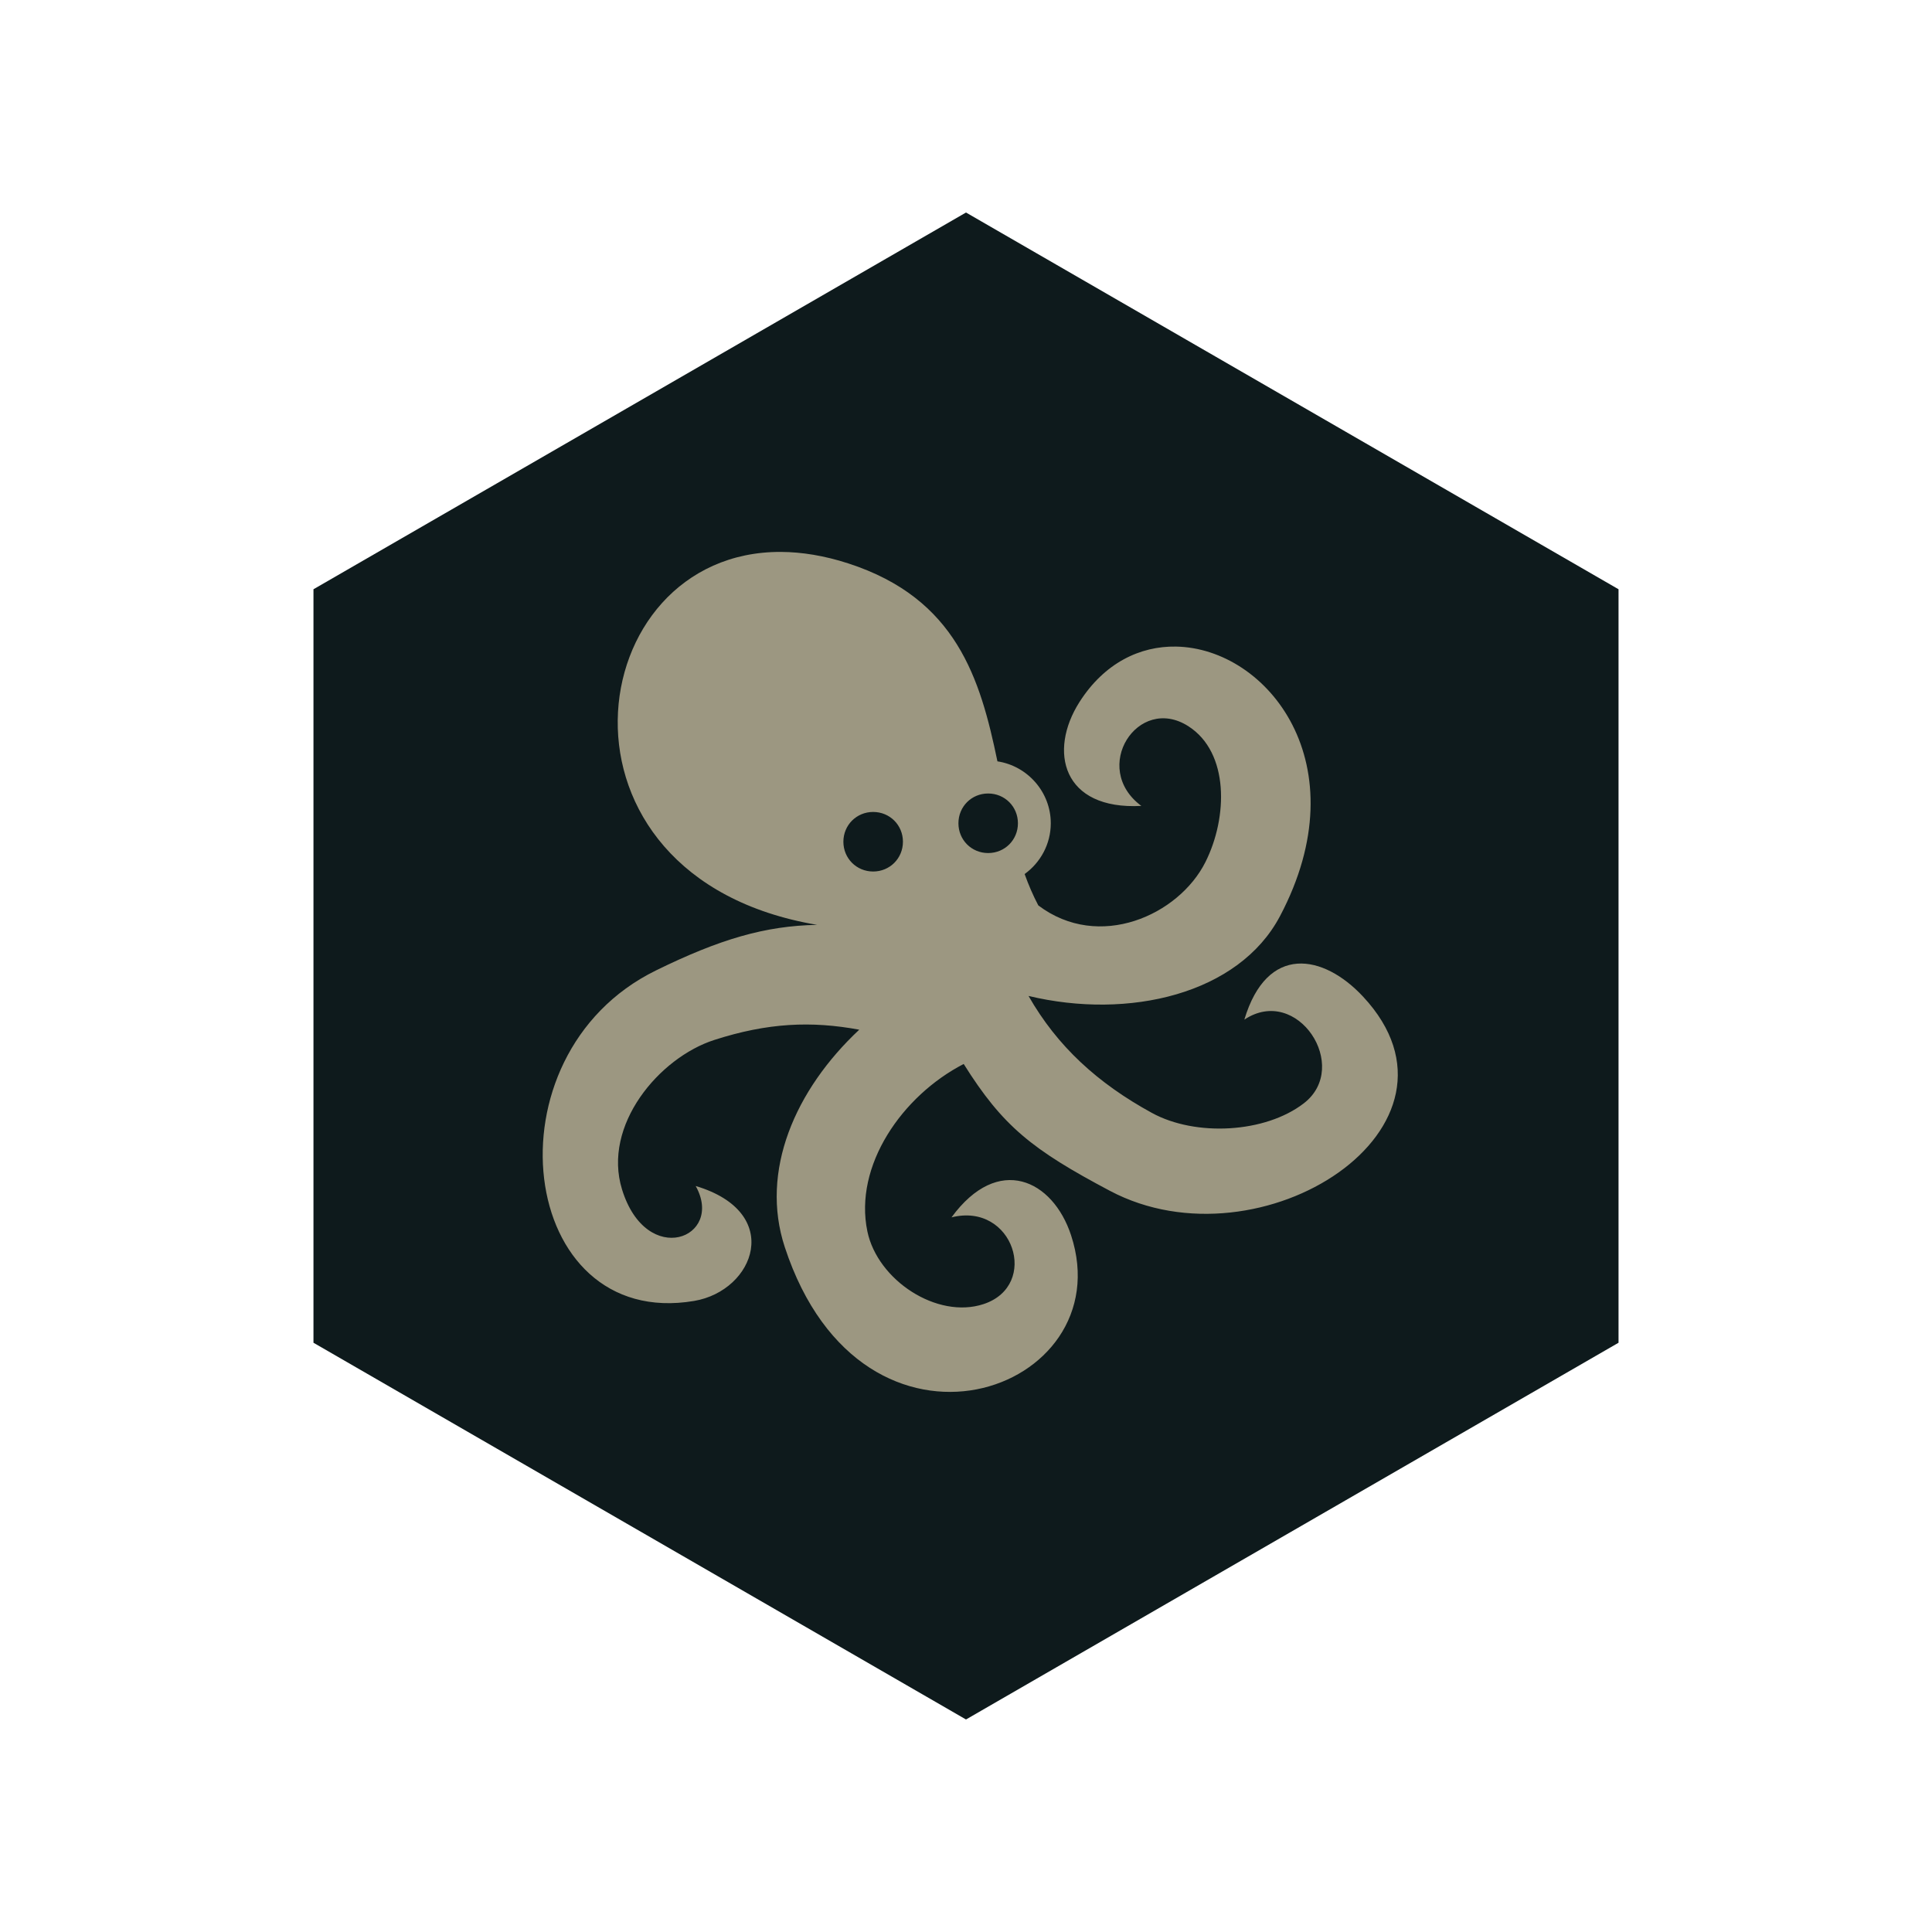
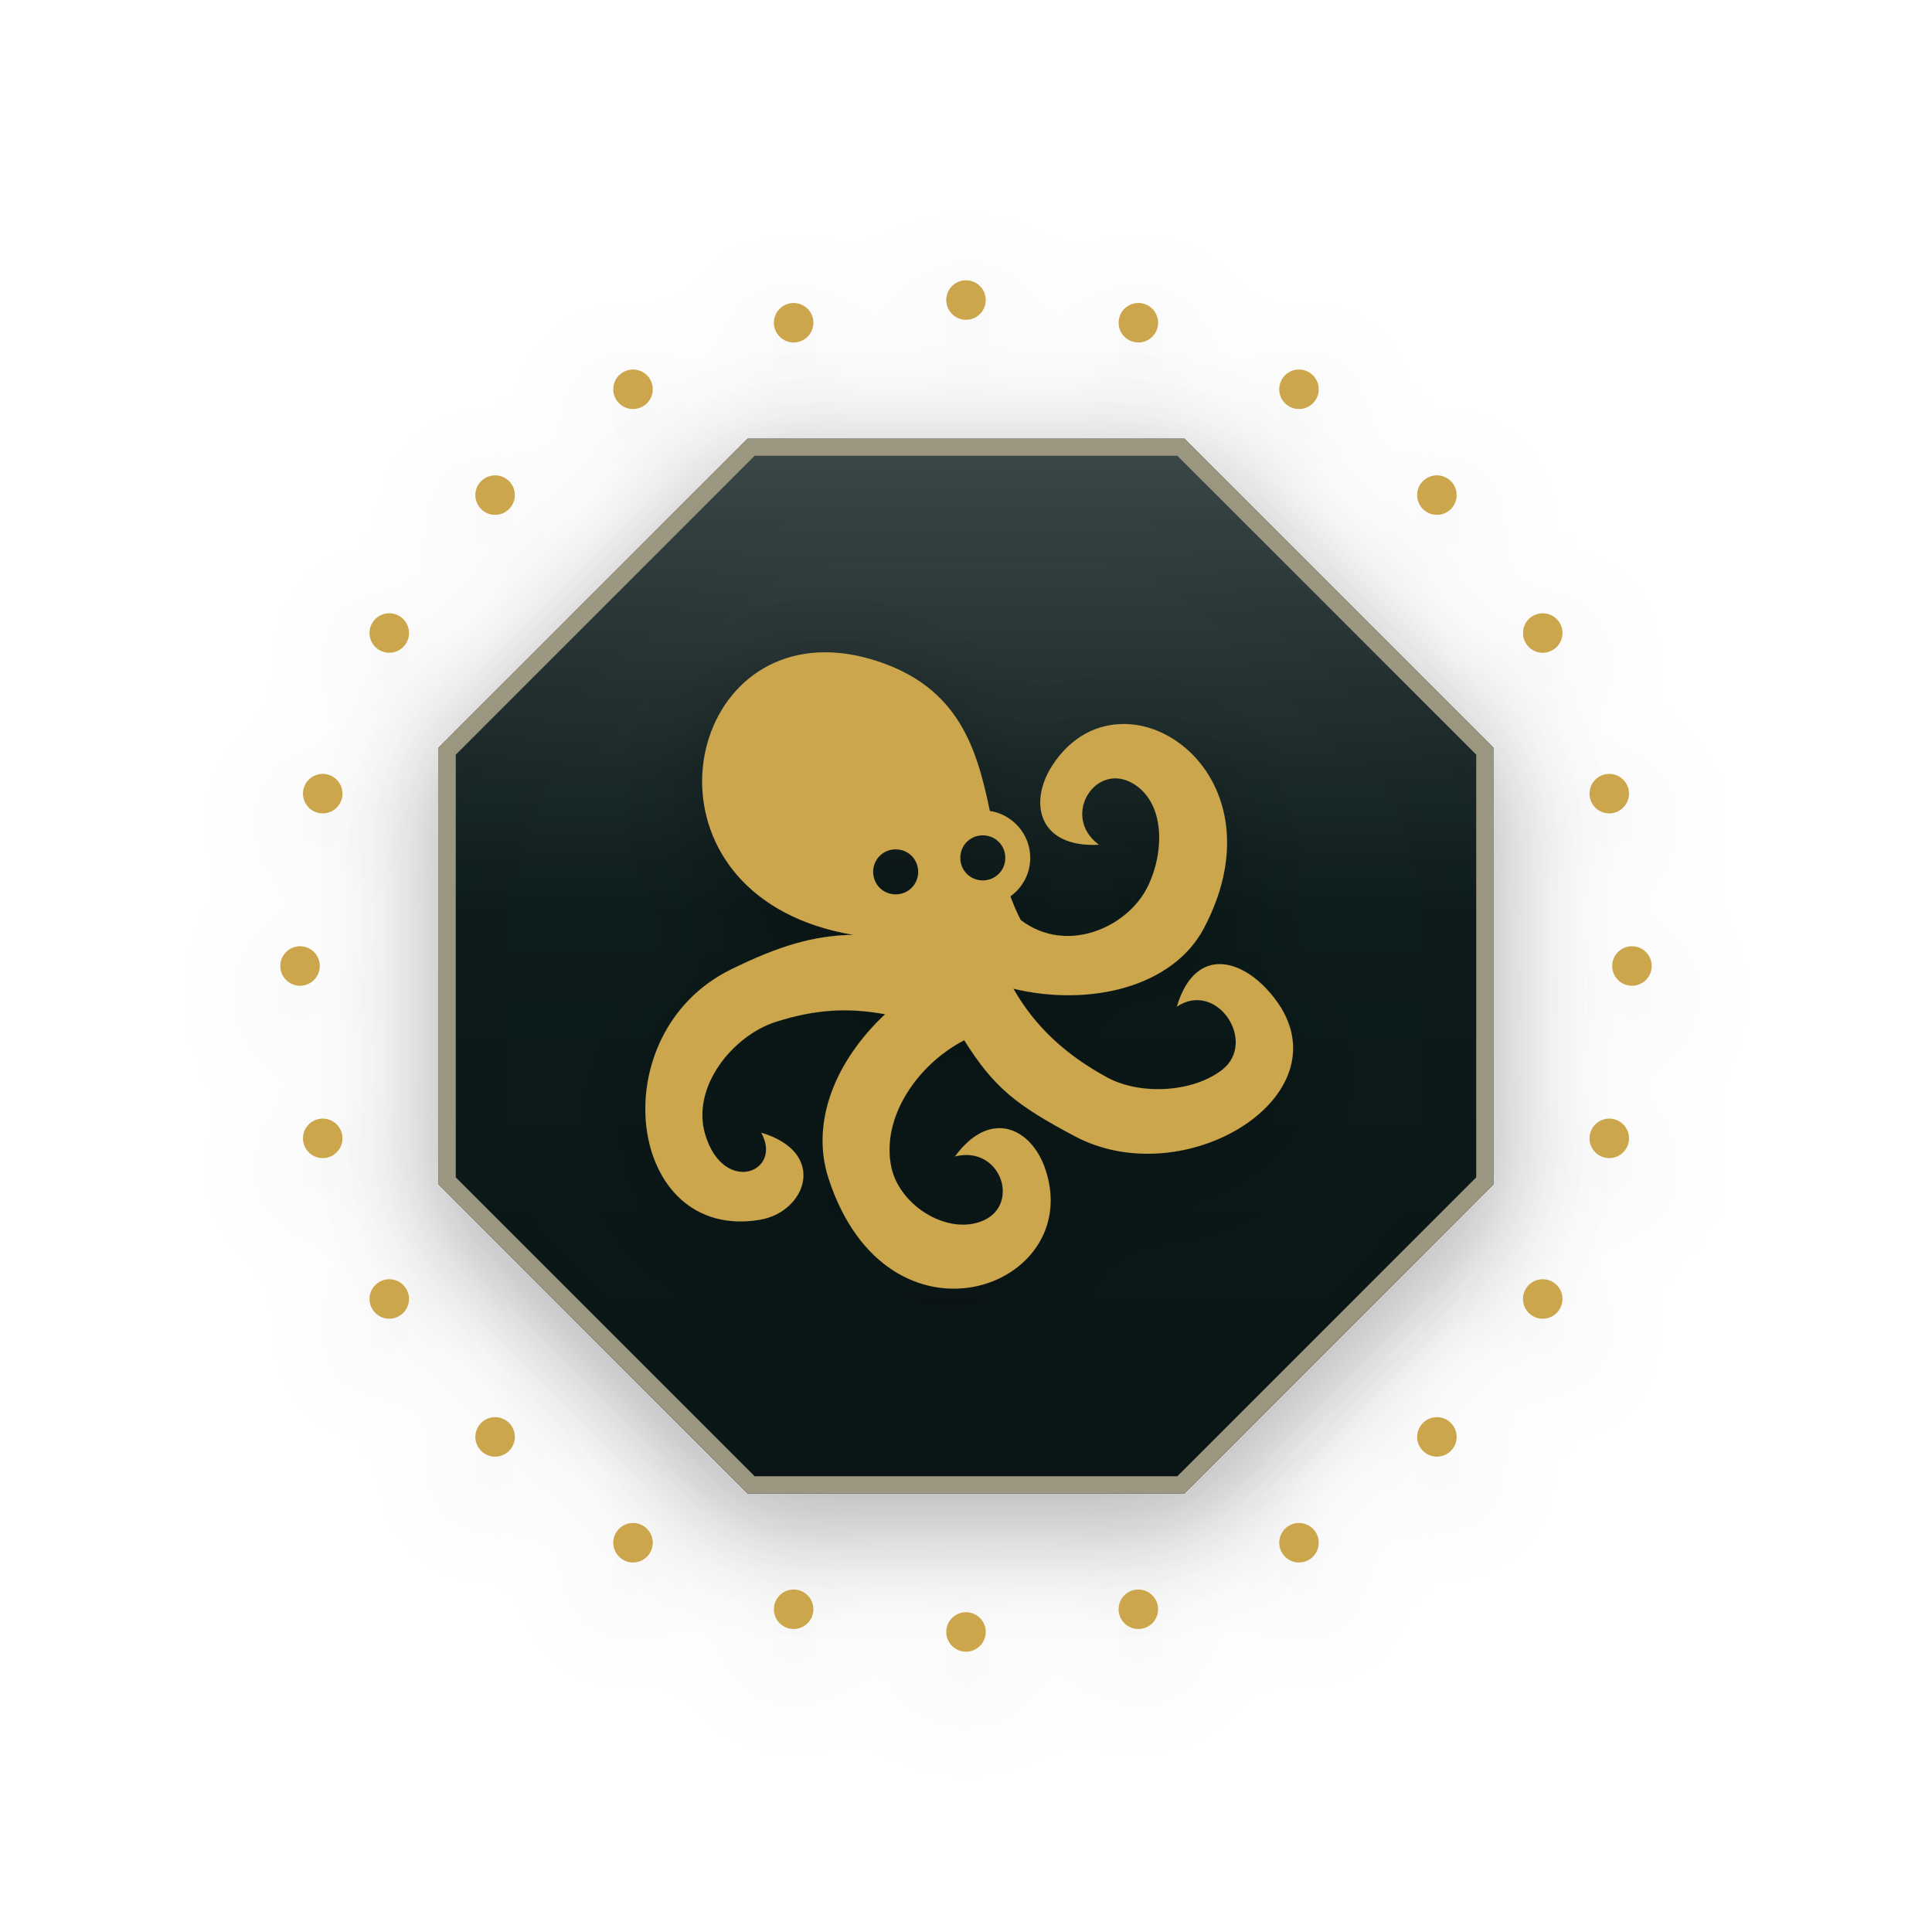
- <svg xmlns="http://www.w3.org/2000/svg" viewBox="0 0 100 100" role="img" aria-label="Iron crest">
+ <svg xmlns="http://www.w3.org/2000/svg" viewBox="-16 -16 132 132" role="img" aria-label="Iron crest">
  <defs>
-     <clipPath id="p">
-       <path d="M50 11L83.775 30.5L83.775 69.5L50 89L16.225 69.5L16.225 30.5Z" />
+     <clipPath id="iron-plate">
+       <path d="M86.031 64.925L64.925 86.031L35.075 86.031L13.969 64.925L13.969 35.075L35.075 13.969L64.925 13.969L86.031 35.075Z" />
    </clipPath>
+     <linearGradient id="iron-finish" gradientUnits="userSpaceOnUse" x1="11" y1="11" x2="11" y2="89">
+       <stop offset="0" stop-color="#fff" stop-opacity="0.22" />
+       <stop offset="0.45" stop-color="#fff" stop-opacity="0" />
+       <stop offset="0.45" stop-color="#000" stop-opacity="0" />
+       <stop offset="1" stop-color="#000" stop-opacity="0.26" />
+     </linearGradient>
+     <filter id="iron-depth" filterUnits="userSpaceOnUse" x="-16" y="-16" width="132" height="132">
+       <feDropShadow dx="0" dy="2" stdDeviation="3.6" flood-color="#000" flood-opacity="0.28" />
+     </filter>
  </defs>
-   <path fill="#0e1a1c" d="M50 11L83.775 30.5L83.775 69.5L50 89L16.225 69.5L16.225 30.5Z" />
-   <path fill="#9c9781" transform="translate(26.75 26.75) scale(0.091)" d="M150.25 19.97c-114.48-.574-139.972 184.95 20.563 212.124-29.5.534-55.382 8.11-91.75 25.97C-19.2 306.313.665 462.966 100.874 446c34.48-5.838 51.21-50.325.875-65.375 16.515 29.61-27.968 47.1-41.906 1.938-11.262-36.49 21.145-74.914 52.468-85 30.5-9.82 55.244-10.86 82.47-5.844-36.585 34.247-56.547 80.465-42.376 123.624 44.522 135.595 192.146 82.52 162.844-6.72-10.346-31.506-41.408-46.505-68-10.155 35.164-8.854 50.45 38.75 18.188 49.342-26.355 8.655-60.212-13.527-66.032-41.343-7.82-37.39 19.77-77.195 54.78-95.25 22.176 35.37 38.812 48.68 83.22 72.186 85.843 45.436 212.957-36.54 143.906-110.53-22.626-24.244-54.574-30.02-67.5 13.124 30.188-20.09 60.748 26.8 33.875 47.563-21.95 16.96-61.503 19.135-86.437 5.5-30.797-16.842-53.79-37.798-70.188-66.532 57.07 13.69 119.584-1.065 143-45.342 45.72-86.45-7.046-152.467-59.125-153.375-20.378-.356-40.654 9.237-54.875 31.5-17.85 27.946-9.815 61.533 35.157 59.124-29.11-21.628-1.9-63.623 26.717-45.343 23.378 14.932 22.494 51.88 9.75 77.28-15.165 30.23-60.573 50.738-95.062 24.657-3.008-5.71-5.563-11.683-7.78-17.843 8.99-6.49 14.874-17.028 14.874-28.875 0-17.772-13.252-32.64-30.345-35.218-9.763-47.134-23.34-92.648-84.844-112.594-13.64-4.424-26.437-6.472-38.28-6.53zm117.844 137.405c9.463 0 16.937 7.474 16.937 16.938 0 9.463-7.473 16.937-16.936 16.937-9.463 0-16.906-7.474-16.906-16.938 0-9.463 7.443-16.937 16.906-16.937zm-65.406 10.5c9.463 0 16.937 7.474 16.937 16.938 0 9.463-7.474 16.937-16.938 16.937-9.463 0-16.937-7.474-16.937-16.938 0-9.463 7.474-16.937 16.938-16.937z" />
+   <g filter="url(#iron-depth)">
+     <path fill="#0e1a1c" d="M86.031 64.925L64.925 86.031L35.075 86.031L13.969 64.925L13.969 35.075L35.075 13.969L64.925 13.969L86.031 35.075Z" />
+   </g>
+   <g clip-path="url(#iron-plate)">
+     <rect fill="url(#iron-finish)" x="11" y="11" width="78" height="78" />
+   </g>
+   <g filter="url(#iron-depth)">
+     <g clip-path="url(#iron-plate)">
+       <path fill="none" stroke="#9c9781" stroke-width="2.34" stroke-linejoin="round" d="M86.031 64.925L64.925 86.031L35.075 86.031L13.969 64.925L13.969 35.075L35.075 13.969L64.925 13.969L86.031 35.075Z" />
+     </g>
+   </g>
+   <g filter="url(#iron-depth)">
+     <g fill="#cba64d">
+       <circle cx="50" cy="4.5" r="1.35" />
+       <circle cx="61.776" cy="6.05" r="1.35" />
+       <circle cx="72.75" cy="10.596" r="1.35" />
+       <circle cx="82.173" cy="17.827" r="1.35" />
+       <circle cx="89.404" cy="27.25" r="1.35" />
+       <circle cx="93.95" cy="38.224" r="1.35" />
+       <circle cx="95.5" cy="50" r="1.35" />
+       <circle cx="93.95" cy="61.776" r="1.35" />
+       <circle cx="89.404" cy="72.75" r="1.35" />
+       <circle cx="82.173" cy="82.173" r="1.35" />
+       <circle cx="72.75" cy="89.404" r="1.35" />
+       <circle cx="61.776" cy="93.95" r="1.35" />
+       <circle cx="50" cy="95.5" r="1.35" />
+       <circle cx="38.224" cy="93.95" r="1.35" />
+       <circle cx="27.25" cy="89.404" r="1.35" />
+       <circle cx="17.827" cy="82.173" r="1.35" />
+       <circle cx="10.596" cy="72.75" r="1.35" />
+       <circle cx="6.05" cy="61.776" r="1.35" />
+       <circle cx="4.5" cy="50" r="1.35" />
+       <circle cx="6.05" cy="38.224" r="1.35" />
+       <circle cx="10.596" cy="27.25" r="1.35" />
+       <circle cx="17.827" cy="17.827" r="1.35" />
+       <circle cx="27.25" cy="10.596" r="1.35" />
+       <circle cx="38.224" cy="6.05" r="1.35" />
+     </g>
+   </g>
+   <g filter="url(#iron-depth)">
+     <path fill="#cba64d" transform="translate(26.75 26.75) scale(0.091)" d="M150.25 19.97c-114.48-.574-139.972 184.95 20.563 212.124-29.5.534-55.382 8.11-91.75 25.97C-19.2 306.313.665 462.966 100.874 446c34.48-5.838 51.21-50.325.875-65.375 16.515 29.61-27.968 47.1-41.906 1.938-11.262-36.49 21.145-74.914 52.468-85 30.5-9.82 55.244-10.86 82.47-5.844-36.585 34.247-56.547 80.465-42.376 123.624 44.522 135.595 192.146 82.52 162.844-6.72-10.346-31.506-41.408-46.505-68-10.155 35.164-8.854 50.45 38.75 18.188 49.342-26.355 8.655-60.212-13.527-66.032-41.343-7.82-37.39 19.77-77.195 54.78-95.25 22.176 35.37 38.812 48.68 83.22 72.186 85.843 45.436 212.957-36.54 143.906-110.53-22.626-24.244-54.574-30.02-67.5 13.124 30.188-20.09 60.748 26.8 33.875 47.563-21.95 16.96-61.503 19.135-86.437 5.5-30.797-16.842-53.79-37.798-70.188-66.532 57.07 13.69 119.584-1.065 143-45.342 45.72-86.45-7.046-152.467-59.125-153.375-20.378-.356-40.654 9.237-54.875 31.5-17.85 27.946-9.815 61.533 35.157 59.124-29.11-21.628-1.9-63.623 26.717-45.343 23.378 14.932 22.494 51.88 9.75 77.28-15.165 30.23-60.573 50.738-95.062 24.657-3.008-5.71-5.563-11.683-7.78-17.843 8.99-6.49 14.874-17.028 14.874-28.875 0-17.772-13.252-32.64-30.345-35.218-9.763-47.134-23.34-92.648-84.844-112.594-13.64-4.424-26.437-6.472-38.28-6.53zm117.844 137.405c9.463 0 16.937 7.474 16.937 16.938 0 9.463-7.473 16.937-16.936 16.937-9.463 0-16.906-7.474-16.906-16.938 0-9.463 7.443-16.937 16.906-16.937zm-65.406 10.5c9.463 0 16.937 7.474 16.937 16.938 0 9.463-7.474 16.937-16.938 16.937-9.463 0-16.937-7.474-16.937-16.938 0-9.463 7.474-16.937 16.938-16.937z" />
+   </g>
</svg>
